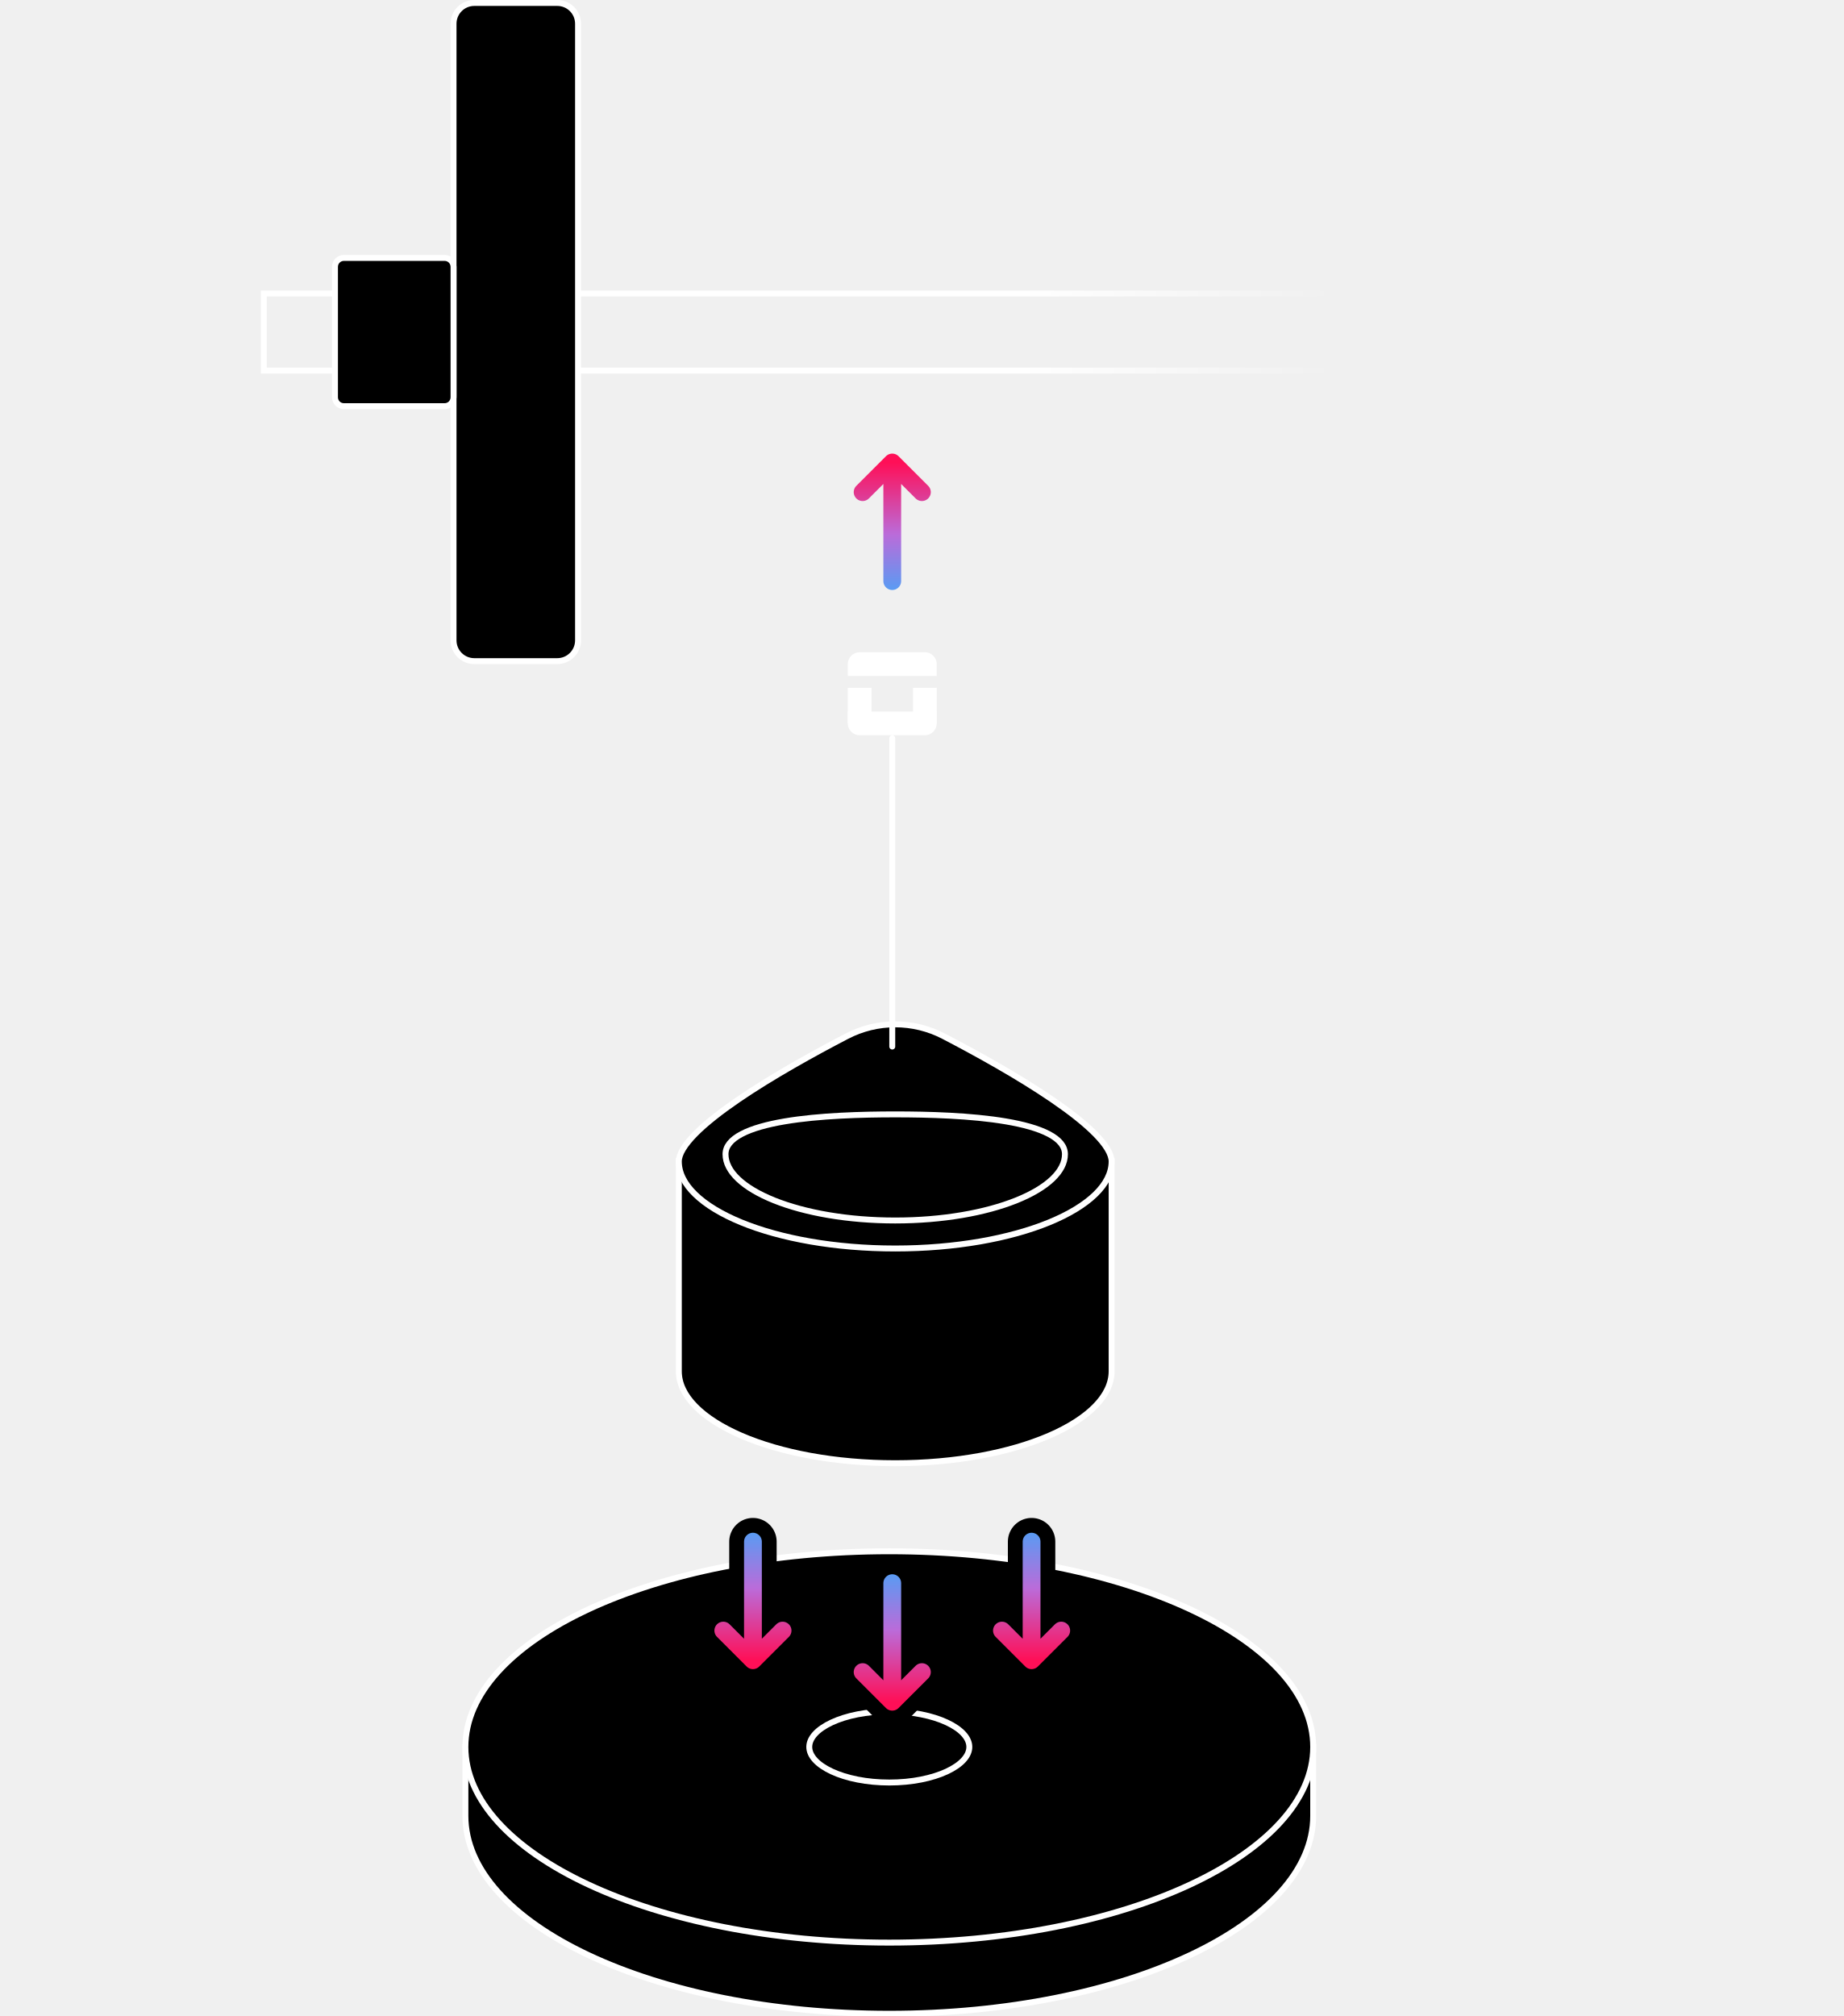
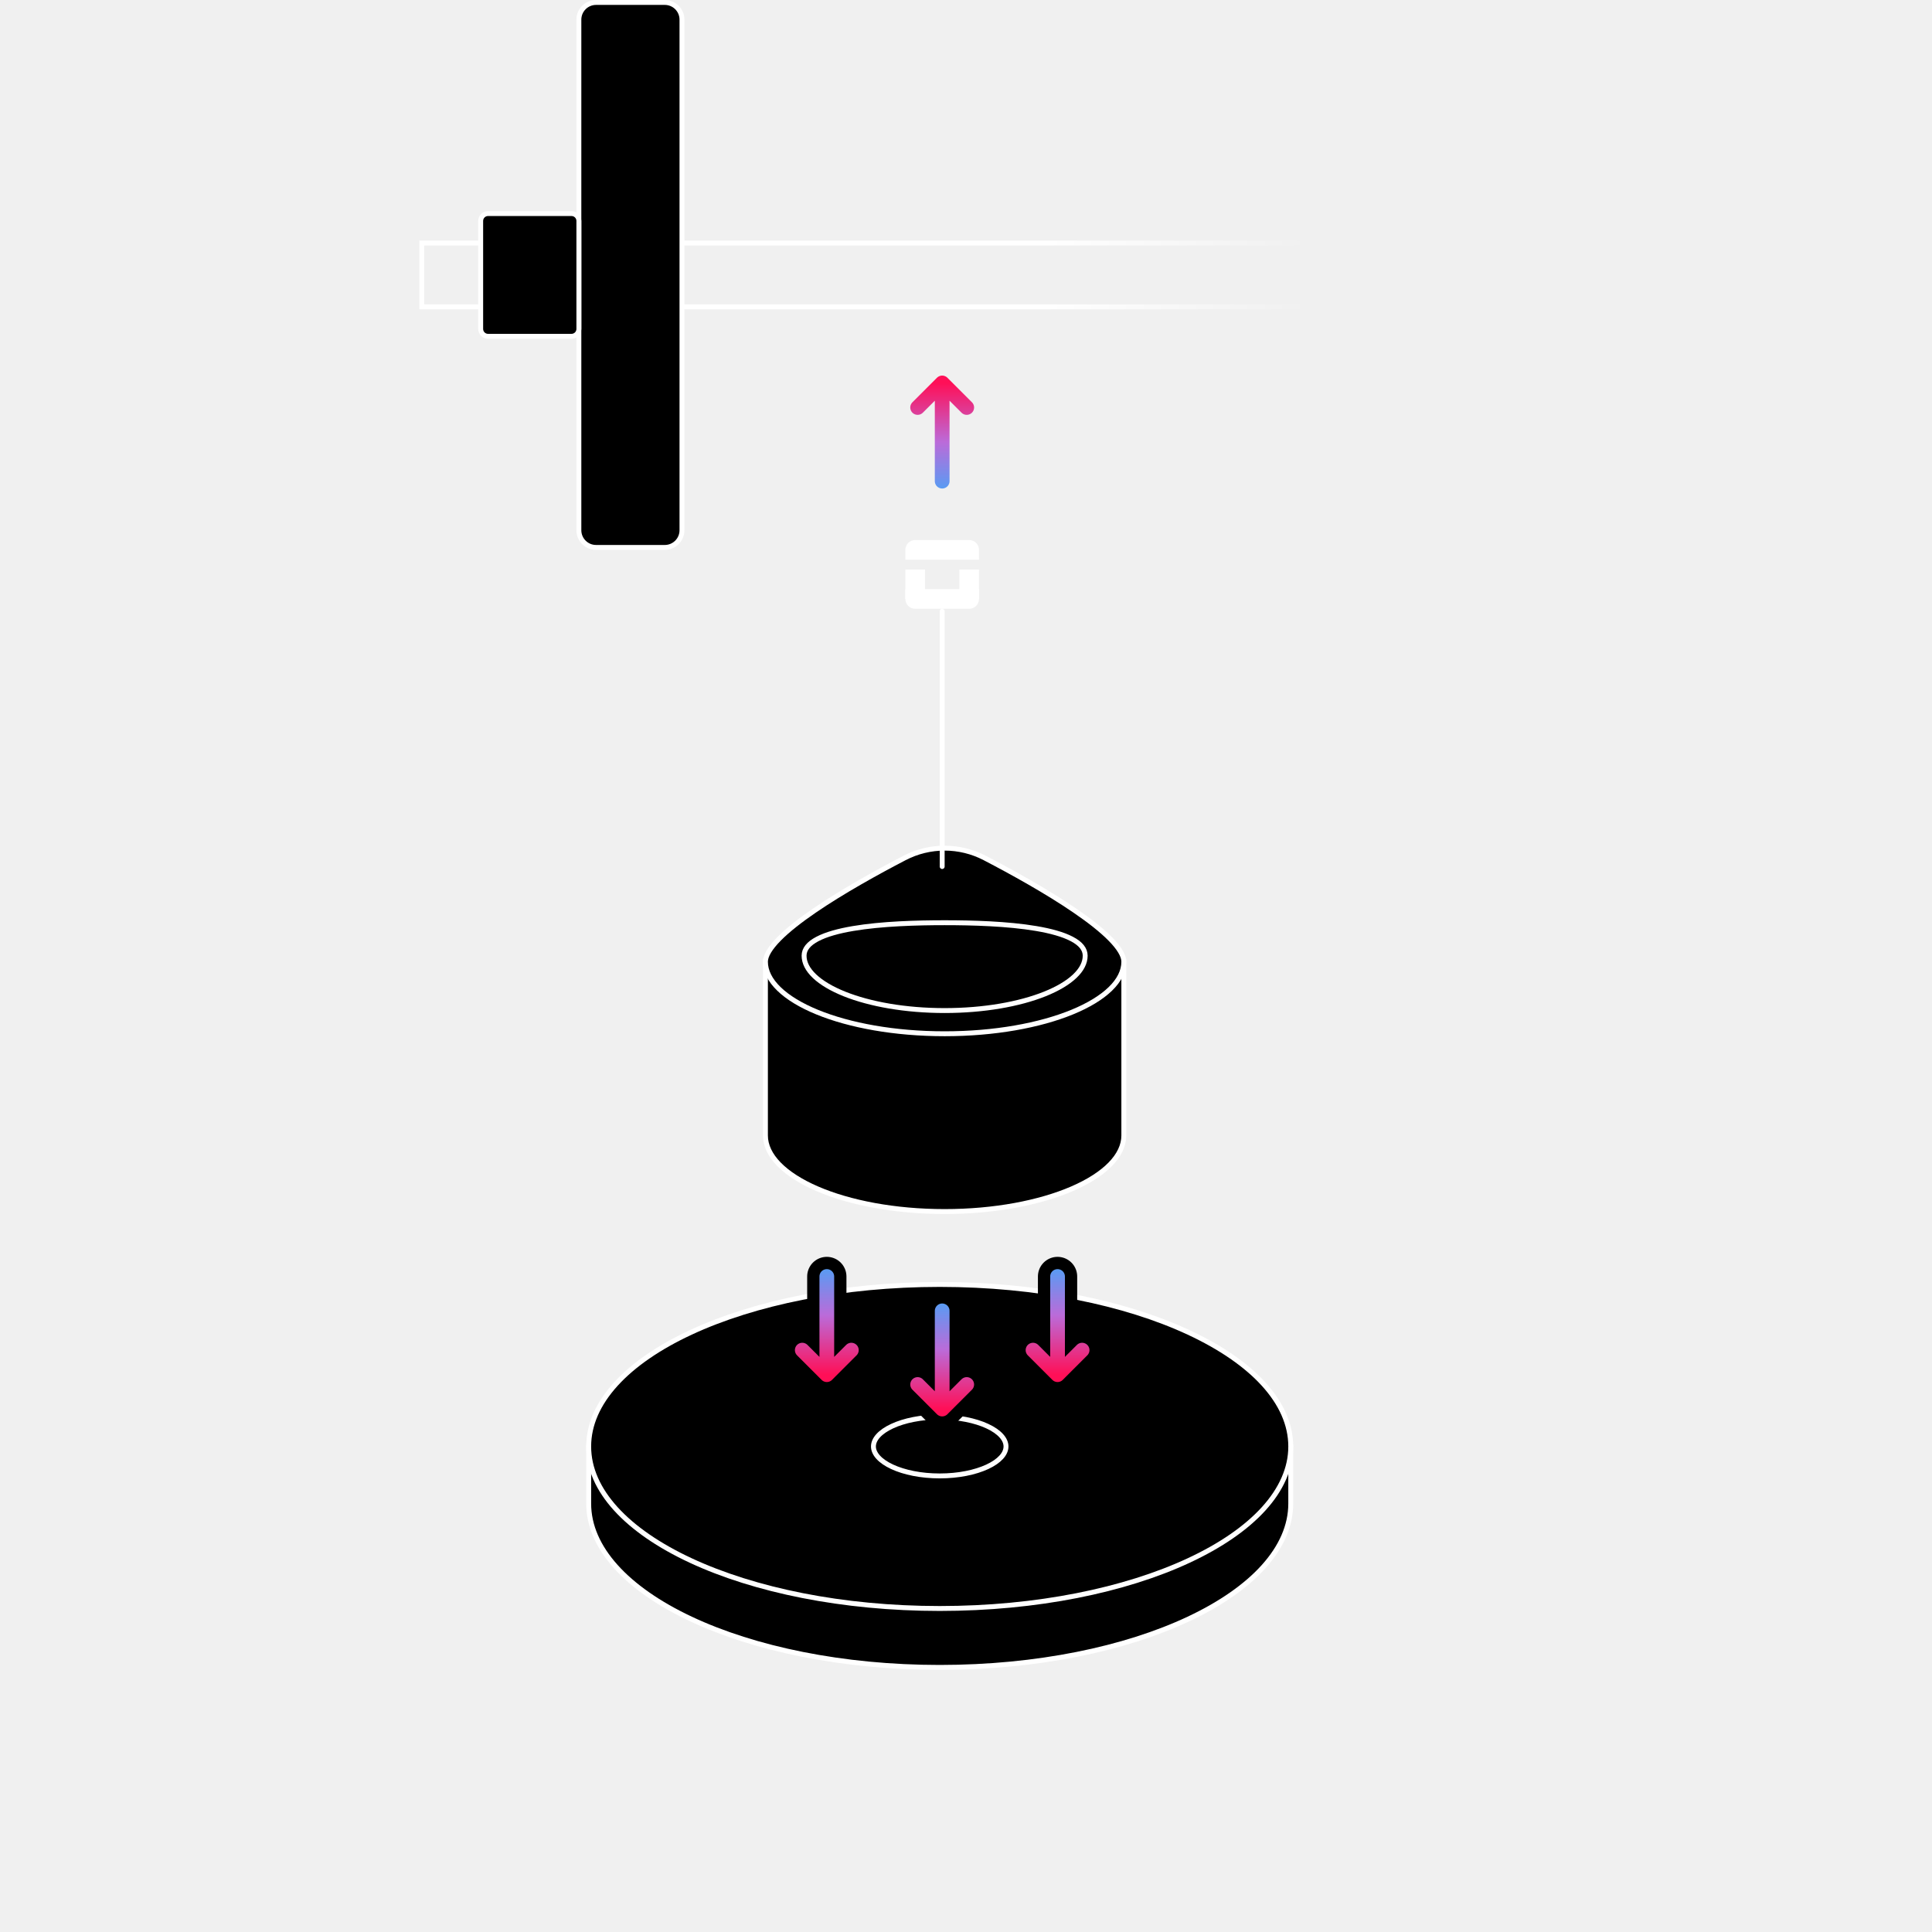
- <svg xmlns="http://www.w3.org/2000/svg" width="311" height="340" viewBox="0 0 311 340" fill="none">
-   <g clip-path="url(#clip0)">
-     <path d="M187.5 231.27C187.5 233.312 186.545 235.298 184.734 237.149C182.922 239.002 180.275 240.694 176.964 242.126C170.345 244.989 161.165 246.772 151 246.772C140.834 246.772 131.655 244.989 125.035 242.126C121.725 240.694 119.078 239.002 117.265 237.149C115.455 235.298 114.5 233.312 114.5 231.27V195.815H187.5V231.27Z" fill="black" stroke="white" />
-     <path d="M187.5 195.881C187.5 197.8 186.554 199.675 184.744 201.43C182.932 203.187 180.285 204.792 176.973 206.151C170.351 208.868 161.168 210.559 151 210.559C140.831 210.559 131.649 208.868 125.027 206.151C121.715 204.792 119.067 203.187 117.256 201.43C115.446 199.675 114.5 197.8 114.5 195.881C114.5 195.281 114.731 194.58 115.21 193.781C115.687 192.985 116.392 192.125 117.289 191.216C119.085 189.4 121.607 187.438 124.489 185.466C130.25 181.526 137.379 177.594 142.832 174.757C147.966 172.087 154.034 172.087 159.168 174.757C164.621 177.594 171.75 181.526 177.511 185.466C180.393 187.438 182.914 189.4 184.71 191.216C185.608 192.125 186.312 192.985 186.79 193.781C187.269 194.58 187.5 195.281 187.5 195.881Z" fill="black" stroke="white" />
-     <path d="M179.628 194.66C179.628 196.091 178.906 197.504 177.495 198.842C176.082 200.181 174.011 201.41 171.41 202.452C166.212 204.536 158.996 205.836 151 205.836C143.004 205.836 135.788 204.536 130.59 202.452C127.989 201.41 125.918 200.181 124.505 198.842C123.094 197.504 122.373 196.091 122.373 194.66C122.373 193.327 123.291 192.201 125.089 191.255C126.878 190.313 129.412 189.623 132.338 189.126C138.182 188.135 145.428 187.942 151 187.942C156.572 187.942 163.818 188.135 169.662 189.126C172.588 189.623 175.122 190.313 176.912 191.255C178.709 192.201 179.628 193.327 179.628 194.66Z" fill="black" stroke="white" />
-     <path d="M221.5 306.25C221.5 315.296 213.687 323.639 200.699 329.75C187.75 335.842 169.826 339.623 150 339.623C130.174 339.623 112.25 335.842 99.301 329.75C86.313 323.639 78.5 315.296 78.5 306.25V294.623H221.5V306.25Z" fill="black" stroke="white" />
-     <path d="M221.5 294.623C221.5 303.564 213.691 311.814 200.701 317.858C187.751 323.883 169.826 327.623 150 327.623C130.174 327.623 112.249 323.883 99.299 317.858C86.308 311.814 78.5 303.564 78.5 294.623C78.5 285.683 86.308 277.433 99.299 271.389C112.249 265.363 130.174 261.623 150 261.623C169.826 261.623 187.751 265.363 200.701 271.389C213.691 277.433 221.5 285.683 221.5 294.623Z" fill="black" stroke="white" />
-     <path d="M163.5 294.623C163.5 296.107 162.184 297.607 159.689 298.766C157.235 299.905 153.81 300.623 150 300.623C146.19 300.623 142.765 299.905 140.311 298.766C137.816 297.607 136.5 296.107 136.5 294.623C136.5 293.139 137.816 291.639 140.311 290.481C142.765 289.341 146.19 288.623 150 288.623C153.81 288.623 157.235 289.341 159.689 290.481C162.184 291.639 163.5 293.139 163.5 294.623Z" fill="black" stroke="white" />
-     <rect x="44.5" y="49.5" width="222" height="13" stroke="url(#paint0_linear)" />
-     <rect x="76.5" y="0.5" width="21" height="111" rx="3.5" fill="black" stroke="white" />
-     <rect x="56.5" y="43.5" width="20" height="25" rx="1.5" fill="black" stroke="white" />
-     <line x1="150.5" y1="176.5" x2="150.5" y2="124.5" stroke="white" stroke-linecap="round" />
-     <path d="M143 112C143 110.895 143.895 110 145 110H156C157.105 110 158 110.895 158 112V114H143V112Z" fill="white" />
-     <path d="M143 120H158V122C158 123.105 157.105 124 156 124H145C143.895 124 143 123.105 143 122V120Z" fill="white" />
-     <rect x="143" y="116" width="4" height="6" fill="white" />
-     <rect x="154" y="116" width="4" height="6" fill="white" />
-     <path d="M150.5 98V78M150.5 78L145.5 83M150.5 78L155.5 83" stroke="url(#paint1_linear)" stroke-width="3" stroke-linecap="round" />
-     <path d="M150.5 267L150.5 287M150.5 287L155.5 282M150.5 287L145.5 282" stroke="black" stroke-width="8" stroke-linecap="round" />
-     <path d="M127 260L127 280M127 280L132 275M127 280L122 275" stroke="black" stroke-width="8" stroke-linecap="round" />
-     <path d="M174 260L174 280M174 280L179 275M174 280L169 275" stroke="black" stroke-width="8" stroke-linecap="round" />
-     <path d="M150.5 267L150.5 287M150.5 287L155.5 282M150.5 287L145.5 282" stroke="url(#paint2_linear)" stroke-width="3" stroke-linecap="round" />
-     <path d="M127 260L127 280M127 280L132 275M127 280L122 275" stroke="url(#paint3_linear)" stroke-width="3" stroke-linecap="round" />
-     <path d="M174 260L174 280M174 280L179 275M174 280L169 275" stroke="url(#paint4_linear)" stroke-width="3" stroke-linecap="round" />
-   </g>
+ <svg xmlns="http://www.w3.org/2000/svg" width="250" height="250" viewBox="0 0 250 250" fill="none">
+   <path d="M145.423 146.924C145.423 148.221 144.816 149.483 143.666 150.659C142.515 151.837 140.833 152.912 138.73 153.821C134.525 155.64 128.693 156.773 122.235 156.773C115.777 156.773 109.945 155.64 105.74 153.821C103.637 152.912 101.955 151.837 100.803 150.659C99.653 149.483 99.047 148.221 99.047 146.924V124.4H145.423V146.924Z" fill="black" stroke="white" stroke-width="0.635" />
+   <path d="M145.423 124.442C145.423 125.661 144.823 126.852 143.673 127.967C142.522 129.084 140.84 130.103 138.736 130.967C134.529 132.692 128.695 133.767 122.235 133.767C115.775 133.767 109.942 132.692 105.735 130.967C103.631 130.103 101.949 129.084 100.798 127.967C99.648 126.852 99.047 125.661 99.047 124.442C99.047 124.061 99.194 123.615 99.498 123.108C99.801 122.602 100.249 122.056 100.819 121.479C101.96 120.324 103.562 119.078 105.393 117.826C109.053 115.322 113.582 112.824 117.046 111.022C120.308 109.326 124.163 109.326 127.424 111.022C130.889 112.824 135.418 115.322 139.077 117.826C140.908 119.078 142.51 120.324 143.651 121.479C144.222 122.056 144.669 122.602 144.972 123.108C145.277 123.615 145.423 124.061 145.423 124.442Z" fill="black" stroke="white" stroke-width="0.635" />
+   <path d="M140.422 123.667C140.422 124.576 139.964 125.473 139.067 126.323C138.169 127.174 136.854 127.954 135.201 128.617C131.899 129.94 127.315 130.766 122.235 130.766C117.155 130.766 112.571 129.94 109.269 128.617C107.616 127.954 106.301 127.174 105.403 126.323C104.506 125.473 104.048 124.576 104.048 123.667C104.048 122.819 104.631 122.104 105.774 121.503C106.91 120.905 108.52 120.466 110.379 120.151C114.092 119.521 118.695 119.399 122.235 119.399C125.775 119.399 130.378 119.521 134.091 120.151C135.95 120.466 137.56 120.905 138.696 121.503C139.839 122.104 140.422 122.819 140.422 123.667Z" fill="black" stroke="white" stroke-width="0.635" />
+   <path d="M167.023 194.559C167.023 200.306 162.06 205.606 153.808 209.488C145.582 213.358 134.195 215.761 121.6 215.761C109.005 215.761 97.617 213.358 89.391 209.488C81.139 205.606 76.176 200.306 76.176 194.559V187.172H167.023V194.559Z" fill="black" stroke="white" stroke-width="0.635" />
+   <path d="M167.023 187.172C167.023 192.852 162.062 198.093 153.809 201.933C145.583 205.761 134.195 208.137 121.6 208.137C109.004 208.137 97.617 205.761 89.39 201.933C81.137 198.093 76.176 192.852 76.176 187.172C76.176 181.493 81.137 176.252 89.39 172.412C97.617 168.584 109.004 166.208 121.6 166.208C134.195 166.208 145.583 168.584 153.809 172.412C162.062 176.252 167.023 181.493 167.023 187.172Z" fill="black" stroke="white" stroke-width="0.635" />
+   <path d="M130.176 187.172C130.176 188.115 129.34 189.068 127.755 189.804C126.196 190.528 124.02 190.984 121.6 190.984C119.179 190.984 117.003 190.528 115.444 189.804C113.859 189.068 113.023 188.115 113.023 187.172C113.023 186.23 113.859 185.277 115.444 184.541C117.003 183.817 119.179 183.361 121.6 183.361C124.02 183.361 126.196 183.817 127.755 184.541C129.34 185.277 130.176 186.23 130.176 187.172Z" fill="black" stroke="white" stroke-width="0.635" />
+   <rect x="54.576" y="31.447" width="141.035" height="8.259" stroke="url(#paint0_linear)" stroke-width="0.635" />
+   <rect x="74.906" y="0.318" width="13.341" height="70.518" rx="2.224" fill="black" stroke="white" stroke-width="0.635" />
+   <rect x="62.2" y="27.635" width="12.706" height="15.882" rx="0.953" fill="black" stroke="white" stroke-width="0.635" />
+   <line x1="121.918" y1="112.129" x2="121.918" y2="79.094" stroke="white" stroke-width="0.635" stroke-linecap="round" />
+   <path d="M117.153 71.153C117.153 70.451 117.722 69.882 118.423 69.882H125.412C126.113 69.882 126.682 70.451 126.682 71.153V72.424H117.153V71.153Z" fill="white" />
+   <path d="M117.153 76.235H126.682V77.506C126.682 78.208 126.113 78.776 125.412 78.776H118.423C117.722 78.776 117.153 78.208 117.153 77.506V76.235Z" fill="white" />
+   <rect x="117.153" y="73.694" width="2.541" height="3.812" fill="white" />
+   <rect x="124.141" y="73.694" width="2.541" height="3.812" fill="white" />
+   <path d="M121.918 62.259V49.553M121.918 49.553L118.741 52.729M121.918 49.553L125.094 52.729" stroke="url(#paint1_linear)" stroke-width="1.906" stroke-linecap="round" />
+   <path d="M121.918 169.623L121.918 182.329M121.918 182.329L125.094 179.153M121.918 182.329L118.741 179.153" stroke="black" stroke-width="5.082" stroke-linecap="round" />
+   <path d="M106.989 165.176L106.989 177.882M106.989 177.882L110.165 174.706M106.989 177.882L103.812 174.706" stroke="black" stroke-width="5.082" stroke-linecap="round" />
+   <path d="M136.847 165.176L136.847 177.882M136.847 177.882L140.024 174.706M136.847 177.882L133.671 174.706" stroke="black" stroke-width="5.082" stroke-linecap="round" />
+   <path d="M121.918 169.623L121.918 182.329M121.918 182.329L125.094 179.153M121.918 182.329L118.741 179.153" stroke="url(#paint2_linear)" stroke-width="1.906" stroke-linecap="round" />
+   <path d="M106.989 165.176L106.989 177.882M106.989 177.882L110.165 174.706M106.989 177.882L103.812 174.706" stroke="url(#paint3_linear)" stroke-width="1.906" stroke-linecap="round" />
+   <path d="M136.847 165.176L136.847 177.882M136.847 177.882L140.024 174.706M136.847 177.882L133.671 174.706" stroke="url(#paint4_linear)" stroke-width="1.906" stroke-linecap="round" />
  <defs>
-     <linearGradient id="paint0_linear" x1="46.676" y1="56" x2="225.076" y2="56" gradientUnits="userSpaceOnUse">
+     <linearGradient id="paint0_linear" x1="55.959" y1="35.577" x2="169.295" y2="35.577" gradientUnits="userSpaceOnUse">
      <stop offset="0.703" stop-color="white" />
      <stop offset="1" stop-color="white" stop-opacity="0" />
    </linearGradient>
-     <linearGradient id="paint1_linear" x1="150.5" y1="78" x2="150.5" y2="104" gradientUnits="userSpaceOnUse">
+     <linearGradient id="paint1_linear" x1="121.918" y1="49.553" x2="121.918" y2="66.071" gradientUnits="userSpaceOnUse">
      <stop stop-color="#FF0F57" />
      <stop offset="0.464" stop-color="#BB6BD9" />
      <stop offset="1" stop-color="#2BB2FF" />
    </linearGradient>
-     <linearGradient id="paint2_linear" x1="150.5" y1="287" x2="150.5" y2="261" gradientUnits="userSpaceOnUse">
+     <linearGradient id="paint2_linear" x1="121.918" y1="182.329" x2="121.918" y2="165.812" gradientUnits="userSpaceOnUse">
      <stop stop-color="#FF0F57" />
      <stop offset="0.464" stop-color="#BB6BD9" />
      <stop offset="1" stop-color="#2BB2FF" />
    </linearGradient>
-     <linearGradient id="paint3_linear" x1="127" y1="280" x2="127" y2="254" gradientUnits="userSpaceOnUse">
+     <linearGradient id="paint3_linear" x1="106.989" y1="177.882" x2="106.989" y2="161.365" gradientUnits="userSpaceOnUse">
      <stop stop-color="#FF0F57" />
      <stop offset="0.464" stop-color="#BB6BD9" />
      <stop offset="1" stop-color="#2BB2FF" />
    </linearGradient>
-     <linearGradient id="paint4_linear" x1="174" y1="280" x2="174" y2="254" gradientUnits="userSpaceOnUse">
+     <linearGradient id="paint4_linear" x1="136.847" y1="177.882" x2="136.847" y2="161.365" gradientUnits="userSpaceOnUse">
      <stop stop-color="#FF0F57" />
      <stop offset="0.464" stop-color="#BB6BD9" />
      <stop offset="1" stop-color="#2BB2FF" />
    </linearGradient>
-     <clipPath id="clip0">
-       <rect width="311" height="340" fill="white" />
-     </clipPath>
  </defs>
</svg>
